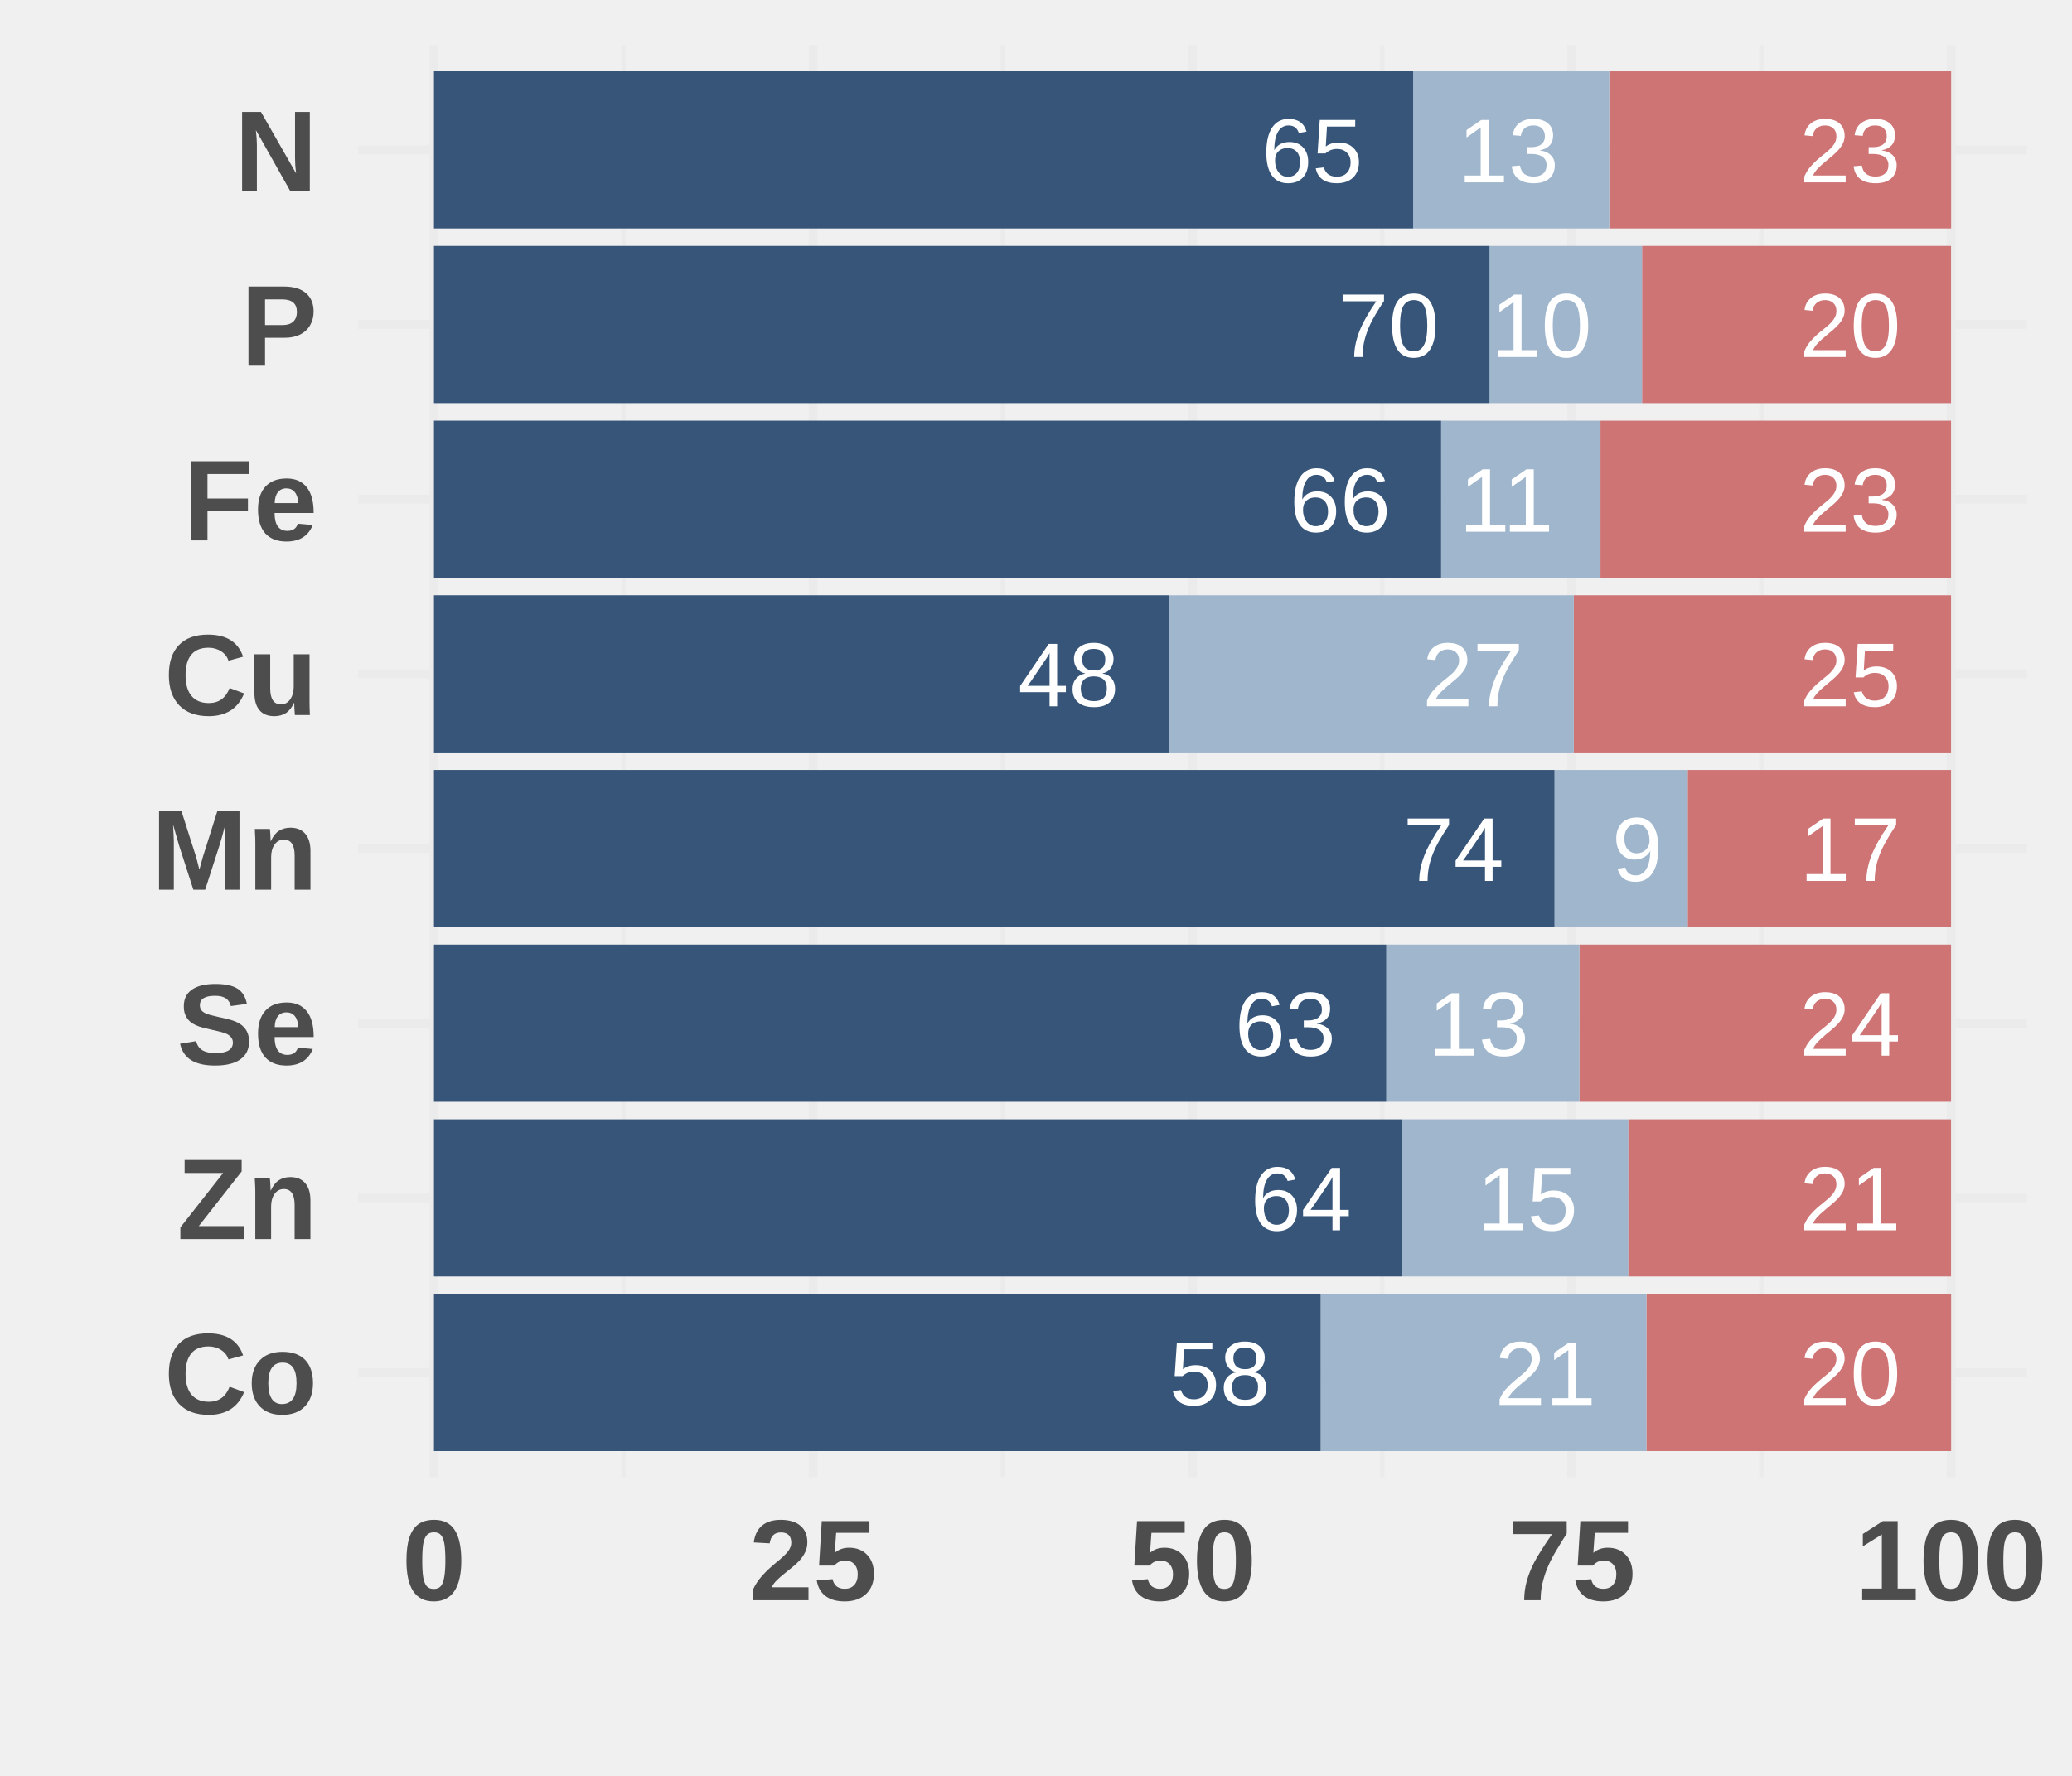
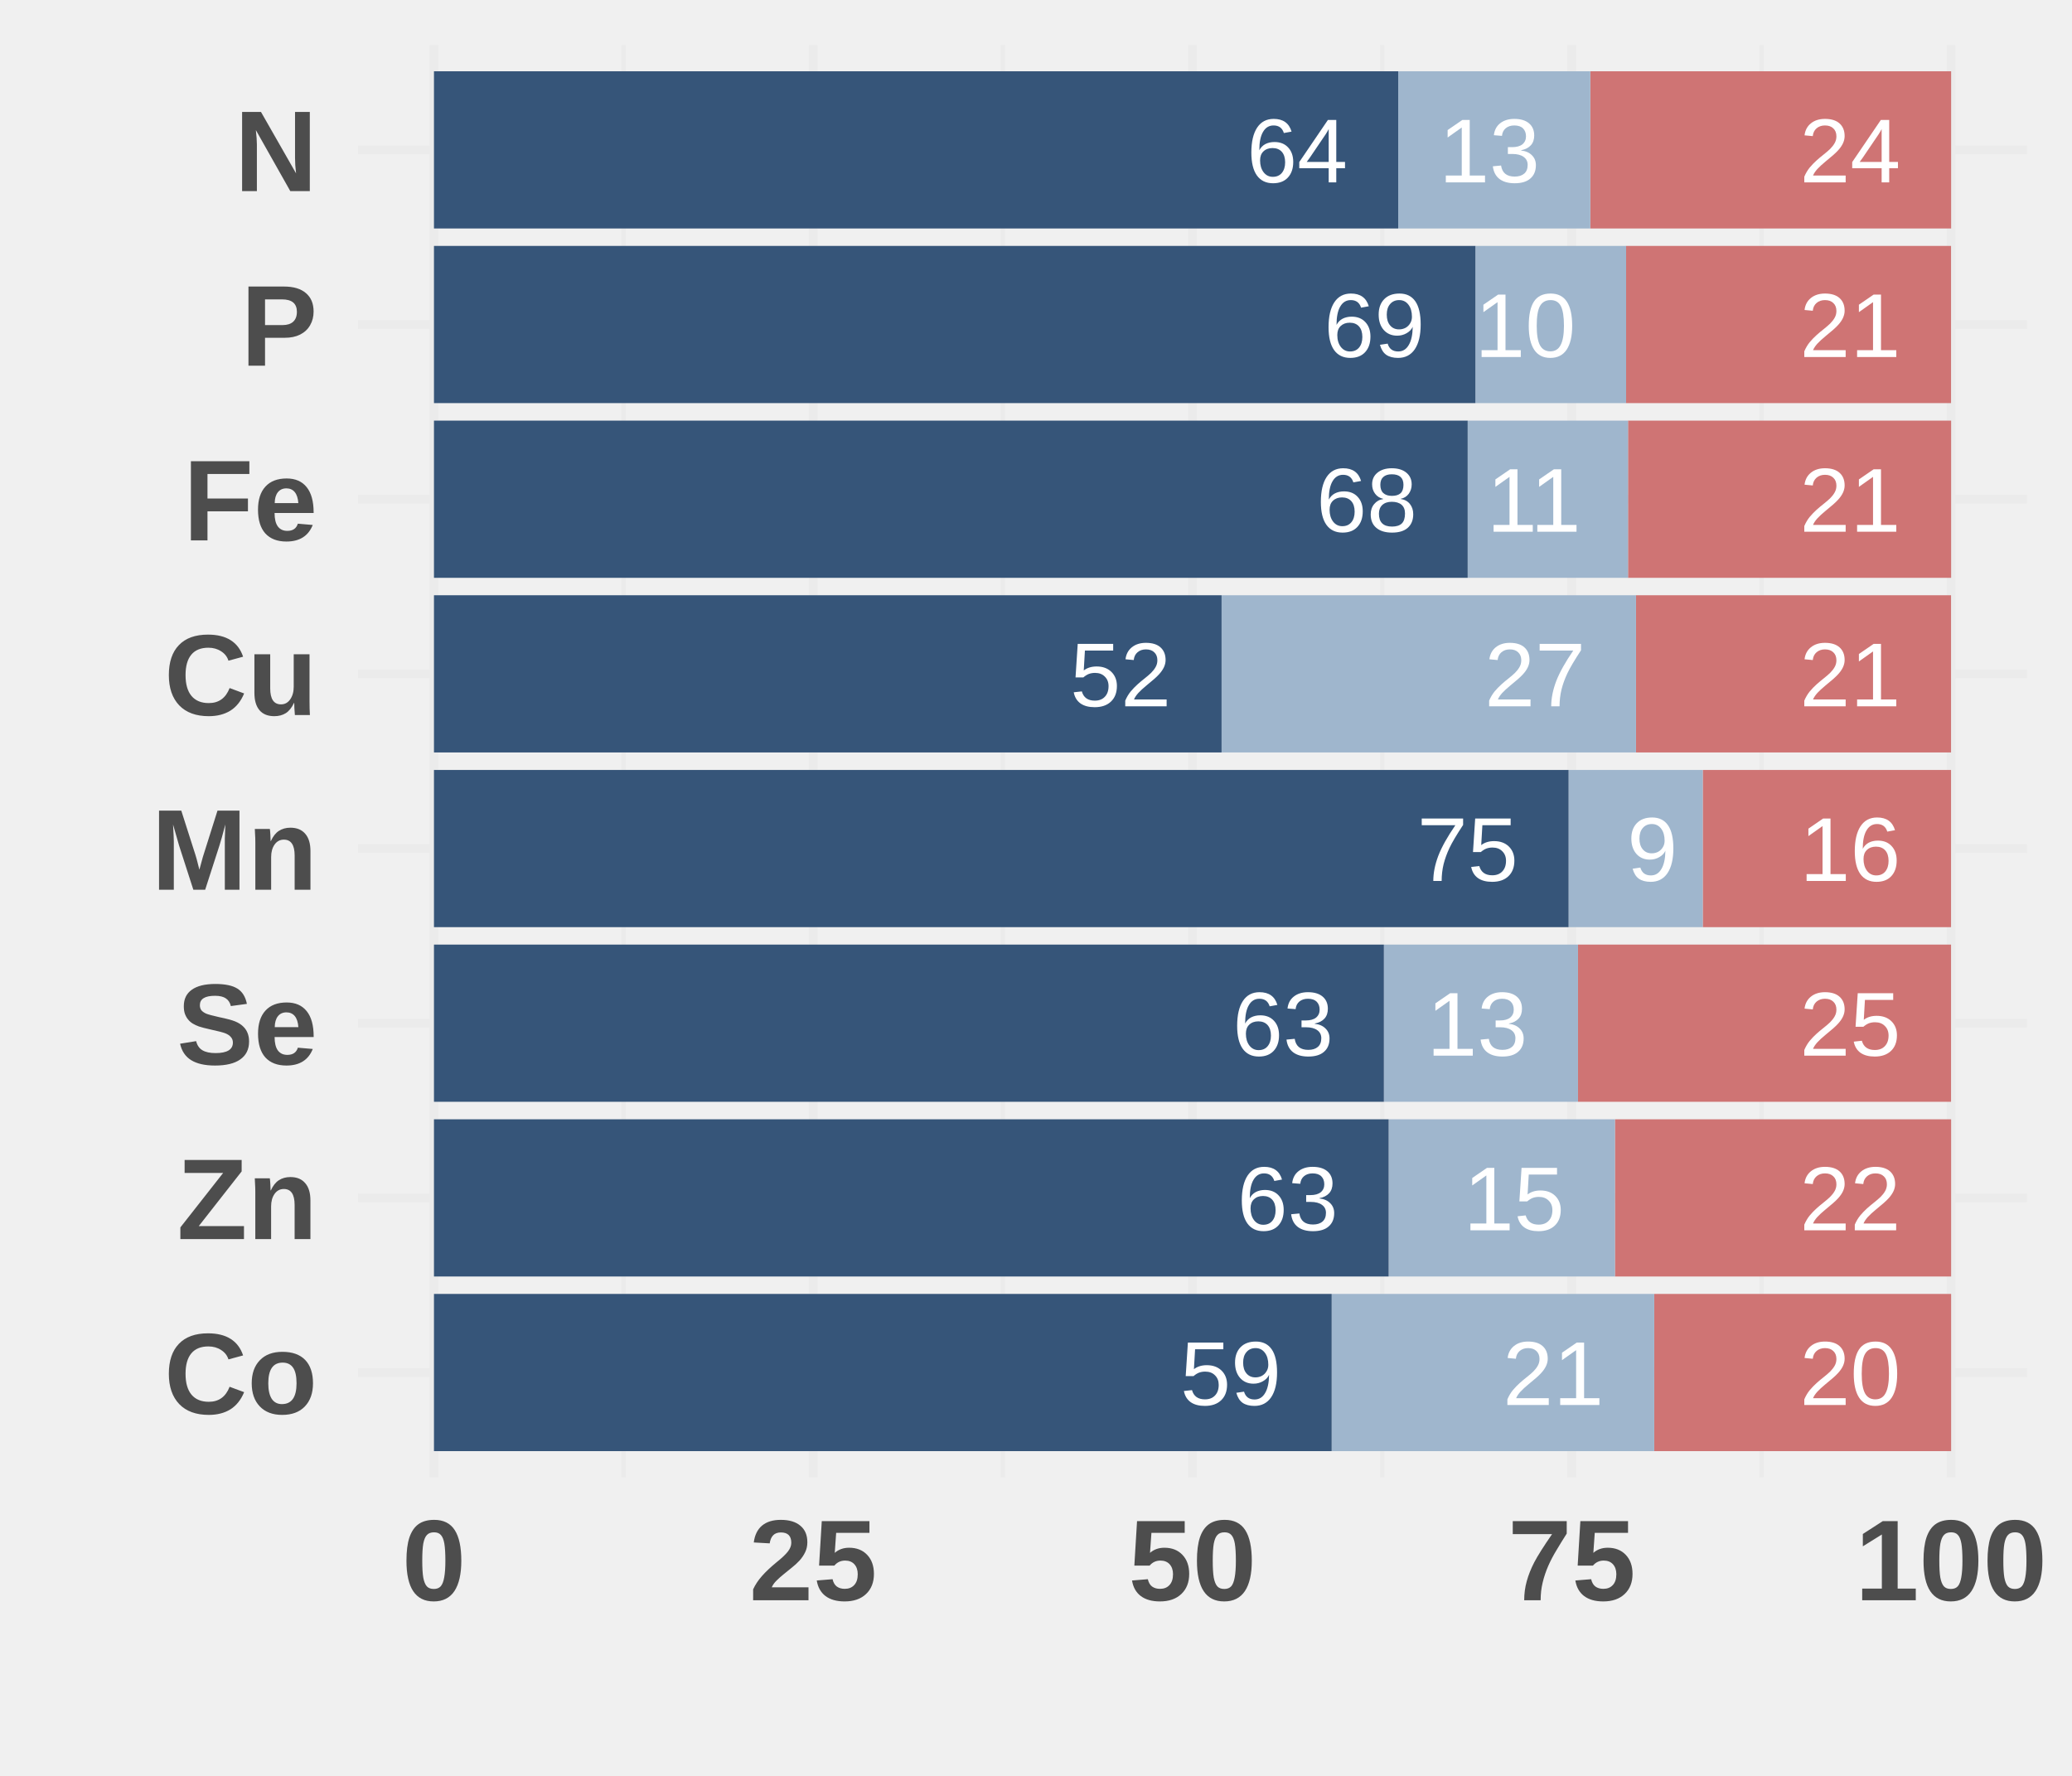
<svg xmlns="http://www.w3.org/2000/svg" class="svglite" width="252.00pt" height="216.00pt" viewBox="0 0 252.00 216.00">
  <defs>
    <style type="text/css">
    .svglite line, .svglite polyline, .svglite polygon, .svglite path, .svglite rect, .svglite circle {
      fill: none;
      stroke: #000000;
      stroke-linecap: round;
      stroke-linejoin: round;
      stroke-miterlimit: 10.00;
    }
    .svglite text {
      white-space: pre;
    }
  </style>
  </defs>
  <rect width="100%" height="100%" style="stroke: none; fill: none;" />
  <defs>
    <clipPath id="cpMC4wMHwyNTIuMDB8MC4wMHwyMTYuMDA=">
      <rect x="0.00" y="0.00" width="252.00" height="216.00" />
    </clipPath>
  </defs>
  <g clip-path="url(#cpMC4wMHwyNTIuMDB8MC4wMHwyMTYuMDA=)">
</g>
  <defs>
    <clipPath id="cpNDMuNTV8MjQ2LjUyfDUuNDh8MTc5LjY5">
      <rect x="43.55" y="5.48" width="202.97" height="174.21" />
    </clipPath>
  </defs>
  <g clip-path="url(#cpNDMuNTV8MjQ2LjUyfDUuNDh8MTc5LjY5)">
    <polyline points="75.84,179.69 75.84,5.48 " style="stroke-width: 0.53; stroke: #EBEBEB; stroke-linecap: butt;" />
    <polyline points="121.97,179.69 121.97,5.48 " style="stroke-width: 0.53; stroke: #EBEBEB; stroke-linecap: butt;" />
    <polyline points="168.10,179.69 168.10,5.48 " style="stroke-width: 0.53; stroke: #EBEBEB; stroke-linecap: butt;" />
    <polyline points="214.23,179.69 214.23,5.48 " style="stroke-width: 0.53; stroke: #EBEBEB; stroke-linecap: butt;" />
    <polyline points="43.55,166.94 246.52,166.94 " style="stroke-width: 1.07; stroke: #EBEBEB; stroke-linecap: butt;" />
    <polyline points="43.55,145.70 246.52,145.70 " style="stroke-width: 1.07; stroke: #EBEBEB; stroke-linecap: butt;" />
    <polyline points="43.55,124.45 246.52,124.45 " style="stroke-width: 1.07; stroke: #EBEBEB; stroke-linecap: butt;" />
    <polyline points="43.55,103.21 246.52,103.21 " style="stroke-width: 1.07; stroke: #EBEBEB; stroke-linecap: butt;" />
    <polyline points="43.55,81.96 246.52,81.96 " style="stroke-width: 1.07; stroke: #EBEBEB; stroke-linecap: butt;" />
    <polyline points="43.55,60.72 246.52,60.72 " style="stroke-width: 1.07; stroke: #EBEBEB; stroke-linecap: butt;" />
    <polyline points="43.55,39.47 246.52,39.47 " style="stroke-width: 1.07; stroke: #EBEBEB; stroke-linecap: butt;" />
    <polyline points="43.55,18.23 246.52,18.23 " style="stroke-width: 1.07; stroke: #EBEBEB; stroke-linecap: butt;" />
    <polyline points="52.78,179.69 52.78,5.48 " style="stroke-width: 1.07; stroke: #EBEBEB; stroke-linecap: butt;" />
    <polyline points="98.90,179.69 98.90,5.48 " style="stroke-width: 1.07; stroke: #EBEBEB; stroke-linecap: butt;" />
    <polyline points="145.03,179.69 145.03,5.48 " style="stroke-width: 1.07; stroke: #EBEBEB; stroke-linecap: butt;" />
    <polyline points="191.16,179.69 191.16,5.48 " style="stroke-width: 1.07; stroke: #EBEBEB; stroke-linecap: butt;" />
    <polyline points="237.29,179.69 237.29,5.48 " style="stroke-width: 1.07; stroke: #EBEBEB; stroke-linecap: butt;" />
-     <rect x="195.72" y="8.67" width="41.58" height="19.12" style="stroke-width: 1.07; stroke: none; stroke-linecap: square; stroke-linejoin: miter; fill: #CF7474;" />
-     <rect x="199.71" y="29.91" width="37.58" height="19.12" style="stroke-width: 1.07; stroke: none; stroke-linecap: square; stroke-linejoin: miter; fill: #CF7474;" />
-     <rect x="194.65" y="51.16" width="42.64" height="19.12" style="stroke-width: 1.07; stroke: none; stroke-linecap: square; stroke-linejoin: miter; fill: #CF7474;" />
-     <rect x="191.40" y="72.40" width="45.89" height="19.12" style="stroke-width: 1.07; stroke: none; stroke-linecap: square; stroke-linejoin: miter; fill: #CF7474;" />
-     <rect x="205.26" y="93.65" width="32.03" height="19.12" style="stroke-width: 1.07; stroke: none; stroke-linecap: square; stroke-linejoin: miter; fill: #CF7474;" />
-     <rect x="192.09" y="114.89" width="45.20" height="19.12" style="stroke-width: 1.07; stroke: none; stroke-linecap: square; stroke-linejoin: miter; fill: #CF7474;" />
-     <rect x="198.02" y="136.14" width="39.27" height="19.12" style="stroke-width: 1.07; stroke: none; stroke-linecap: square; stroke-linejoin: miter; fill: #CF7474;" />
-     <rect x="200.24" y="157.38" width="37.06" height="19.12" style="stroke-width: 1.07; stroke: none; stroke-linecap: square; stroke-linejoin: miter; fill: #CF7474;" />
-     <rect x="171.87" y="8.67" width="23.85" height="19.12" style="stroke-width: 1.07; stroke: none; stroke-linecap: square; stroke-linejoin: miter; fill: #9FB6CD;" />
-     <rect x="181.14" y="29.91" width="18.57" height="19.12" style="stroke-width: 1.07; stroke: none; stroke-linecap: square; stroke-linejoin: miter; fill: #9FB6CD;" />
-     <rect x="175.26" y="51.16" width="19.39" height="19.12" style="stroke-width: 1.07; stroke: none; stroke-linecap: square; stroke-linejoin: miter; fill: #9FB6CD;" />
-     <rect x="142.23" y="72.40" width="49.17" height="19.12" style="stroke-width: 1.07; stroke: none; stroke-linecap: square; stroke-linejoin: miter; fill: #9FB6CD;" />
-     <rect x="189.05" y="93.65" width="16.21" height="19.12" style="stroke-width: 1.07; stroke: none; stroke-linecap: square; stroke-linejoin: miter; fill: #9FB6CD;" />
-     <rect x="168.60" y="114.89" width="23.49" height="19.12" style="stroke-width: 1.07; stroke: none; stroke-linecap: square; stroke-linejoin: miter; fill: #9FB6CD;" />
-     <rect x="170.51" y="136.14" width="27.52" height="19.12" style="stroke-width: 1.07; stroke: none; stroke-linecap: square; stroke-linejoin: miter; fill: #9FB6CD;" />
-     <rect x="160.62" y="157.38" width="39.62" height="19.12" style="stroke-width: 1.07; stroke: none; stroke-linecap: square; stroke-linejoin: miter; fill: #9FB6CD;" />
-     <rect x="52.78" y="8.67" width="119.09" height="19.12" style="stroke-width: 1.07; stroke: none; stroke-linecap: square; stroke-linejoin: miter; fill: #365579;" />
-     <rect x="52.78" y="29.91" width="128.37" height="19.12" style="stroke-width: 1.07; stroke: none; stroke-linecap: square; stroke-linejoin: miter; fill: #365579;" />
-     <rect x="52.78" y="51.16" width="122.49" height="19.12" style="stroke-width: 1.07; stroke: none; stroke-linecap: square; stroke-linejoin: miter; fill: #365579;" />
-     <rect x="52.78" y="72.40" width="89.45" height="19.12" style="stroke-width: 1.07; stroke: none; stroke-linecap: square; stroke-linejoin: miter; fill: #365579;" />
-     <rect x="52.78" y="93.65" width="136.28" height="19.12" style="stroke-width: 1.07; stroke: none; stroke-linecap: square; stroke-linejoin: miter; fill: #365579;" />
-     <rect x="52.78" y="114.89" width="115.82" height="19.12" style="stroke-width: 1.07; stroke: none; stroke-linecap: square; stroke-linejoin: miter; fill: #365579;" />
-     <rect x="52.78" y="136.14" width="117.73" height="19.12" style="stroke-width: 1.07; stroke: none; stroke-linecap: square; stroke-linejoin: miter; fill: #365579;" />
-     <rect x="52.78" y="157.38" width="107.84" height="19.12" style="stroke-width: 1.07; stroke: none; stroke-linecap: square; stroke-linejoin: miter; fill: #365579;" />
-     <text x="231.16" y="22.18" text-anchor="end" style="font-size: 11.04px;fill: #FFFFFF; font-family: &quot;Arial&quot;;" textLength="12.27px" lengthAdjust="spacingAndGlyphs">23</text>
-     <text x="231.16" y="43.42" text-anchor="end" style="font-size: 11.04px;fill: #FFFFFF; font-family: &quot;Arial&quot;;" textLength="12.27px" lengthAdjust="spacingAndGlyphs">20</text>
-     <text x="231.16" y="64.67" text-anchor="end" style="font-size: 11.04px;fill: #FFFFFF; font-family: &quot;Arial&quot;;" textLength="12.27px" lengthAdjust="spacingAndGlyphs">23</text>
-     <text x="231.16" y="85.91" text-anchor="end" style="font-size: 11.04px;fill: #FFFFFF; font-family: &quot;Arial&quot;;" textLength="12.27px" lengthAdjust="spacingAndGlyphs">25</text>
-     <text x="231.16" y="107.15" text-anchor="end" style="font-size: 11.04px;fill: #FFFFFF; font-family: &quot;Arial&quot;;" textLength="12.27px" lengthAdjust="spacingAndGlyphs">17</text>
-     <text x="231.16" y="128.40" text-anchor="end" style="font-size: 11.04px;fill: #FFFFFF; font-family: &quot;Arial&quot;;" textLength="12.27px" lengthAdjust="spacingAndGlyphs">24</text>
-     <text x="231.16" y="149.64" text-anchor="end" style="font-size: 11.04px;fill: #FFFFFF; font-family: &quot;Arial&quot;;" textLength="12.27px" lengthAdjust="spacingAndGlyphs">21</text>
+     <rect x="193.41" y="8.67" width="43.89" height="19.12" style="stroke-width: 1.07; stroke: none; stroke-linecap: square; stroke-linejoin: miter; fill: #CF7474;" />
+     <rect x="197.76" y="29.91" width="39.53" height="19.12" style="stroke-width: 1.07; stroke: none; stroke-linecap: square; stroke-linejoin: miter; fill: #CF7474;" />
+     <rect x="198.00" y="51.16" width="39.30" height="19.12" style="stroke-width: 1.07; stroke: none; stroke-linecap: square; stroke-linejoin: miter; fill: #CF7474;" />
+     <rect x="198.96" y="72.40" width="38.33" height="19.12" style="stroke-width: 1.07; stroke: none; stroke-linecap: square; stroke-linejoin: miter; fill: #CF7474;" />
+     <rect x="207.09" y="93.65" width="30.20" height="19.12" style="stroke-width: 1.07; stroke: none; stroke-linecap: square; stroke-linejoin: miter; fill: #CF7474;" />
+     <rect x="191.92" y="114.89" width="45.37" height="19.12" style="stroke-width: 1.07; stroke: none; stroke-linecap: square; stroke-linejoin: miter; fill: #CF7474;" />
+     <rect x="196.41" y="136.14" width="40.89" height="19.12" style="stroke-width: 1.07; stroke: none; stroke-linecap: square; stroke-linejoin: miter; fill: #CF7474;" />
+     <rect x="201.19" y="157.38" width="36.11" height="19.12" style="stroke-width: 1.07; stroke: none; stroke-linecap: square; stroke-linejoin: miter; fill: #CF7474;" />
+     <rect x="170.05" y="8.67" width="23.36" height="19.12" style="stroke-width: 1.07; stroke: none; stroke-linecap: square; stroke-linejoin: miter; fill: #9FB6CD;" />
+     <rect x="179.44" y="29.91" width="18.33" height="19.12" style="stroke-width: 1.07; stroke: none; stroke-linecap: square; stroke-linejoin: miter; fill: #9FB6CD;" />
+     <rect x="178.49" y="51.16" width="19.51" height="19.12" style="stroke-width: 1.07; stroke: none; stroke-linecap: square; stroke-linejoin: miter; fill: #9FB6CD;" />
+     <rect x="148.57" y="72.40" width="50.40" height="19.12" style="stroke-width: 1.07; stroke: none; stroke-linecap: square; stroke-linejoin: miter; fill: #9FB6CD;" />
+     <rect x="190.76" y="93.65" width="16.33" height="19.12" style="stroke-width: 1.07; stroke: none; stroke-linecap: square; stroke-linejoin: miter; fill: #9FB6CD;" />
+     <rect x="168.31" y="114.89" width="23.61" height="19.12" style="stroke-width: 1.07; stroke: none; stroke-linecap: square; stroke-linejoin: miter; fill: #9FB6CD;" />
+     <rect x="168.89" y="136.14" width="27.52" height="19.12" style="stroke-width: 1.07; stroke: none; stroke-linecap: square; stroke-linejoin: miter; fill: #9FB6CD;" />
+     <rect x="161.96" y="157.38" width="39.23" height="19.12" style="stroke-width: 1.07; stroke: none; stroke-linecap: square; stroke-linejoin: miter; fill: #9FB6CD;" />
+     <rect x="52.78" y="8.67" width="117.27" height="19.12" style="stroke-width: 1.07; stroke: none; stroke-linecap: square; stroke-linejoin: miter; fill: #365579;" />
+     <rect x="52.78" y="29.91" width="126.66" height="19.12" style="stroke-width: 1.07; stroke: none; stroke-linecap: square; stroke-linejoin: miter; fill: #365579;" />
+     <rect x="52.78" y="51.16" width="125.72" height="19.12" style="stroke-width: 1.07; stroke: none; stroke-linecap: square; stroke-linejoin: miter; fill: #365579;" />
+     <rect x="52.78" y="72.40" width="95.79" height="19.12" style="stroke-width: 1.07; stroke: none; stroke-linecap: square; stroke-linejoin: miter; fill: #365579;" />
+     <rect x="52.78" y="93.65" width="137.99" height="19.12" style="stroke-width: 1.07; stroke: none; stroke-linecap: square; stroke-linejoin: miter; fill: #365579;" />
+     <rect x="52.78" y="114.89" width="115.53" height="19.12" style="stroke-width: 1.07; stroke: none; stroke-linecap: square; stroke-linejoin: miter; fill: #365579;" />
+     <rect x="52.78" y="136.14" width="116.11" height="19.12" style="stroke-width: 1.07; stroke: none; stroke-linecap: square; stroke-linejoin: miter; fill: #365579;" />
+     <rect x="52.78" y="157.38" width="109.18" height="19.12" style="stroke-width: 1.07; stroke: none; stroke-linecap: square; stroke-linejoin: miter; fill: #365579;" />
+     <text x="231.16" y="22.18" text-anchor="end" style="font-size: 11.04px;fill: #FFFFFF; font-family: &quot;Arial&quot;;" textLength="12.27px" lengthAdjust="spacingAndGlyphs">24</text>
+     <text x="231.16" y="43.42" text-anchor="end" style="font-size: 11.04px;fill: #FFFFFF; font-family: &quot;Arial&quot;;" textLength="12.27px" lengthAdjust="spacingAndGlyphs">21</text>
+     <text x="231.16" y="64.67" text-anchor="end" style="font-size: 11.04px;fill: #FFFFFF; font-family: &quot;Arial&quot;;" textLength="12.27px" lengthAdjust="spacingAndGlyphs">21</text>
+     <text x="231.16" y="85.91" text-anchor="end" style="font-size: 11.04px;fill: #FFFFFF; font-family: &quot;Arial&quot;;" textLength="12.27px" lengthAdjust="spacingAndGlyphs">21</text>
+     <text x="231.16" y="107.15" text-anchor="end" style="font-size: 11.04px;fill: #FFFFFF; font-family: &quot;Arial&quot;;" textLength="12.27px" lengthAdjust="spacingAndGlyphs">16</text>
+     <text x="231.16" y="128.40" text-anchor="end" style="font-size: 11.04px;fill: #FFFFFF; font-family: &quot;Arial&quot;;" textLength="12.27px" lengthAdjust="spacingAndGlyphs">25</text>
+     <text x="231.16" y="149.64" text-anchor="end" style="font-size: 11.04px;fill: #FFFFFF; font-family: &quot;Arial&quot;;" textLength="12.27px" lengthAdjust="spacingAndGlyphs">22</text>
    <text x="231.16" y="170.89" text-anchor="end" style="font-size: 11.04px;fill: #FFFFFF; font-family: &quot;Arial&quot;;" textLength="12.27px" lengthAdjust="spacingAndGlyphs">20</text>
-     <text x="189.58" y="22.18" text-anchor="end" style="font-size: 11.04px;fill: #FFFFFF; font-family: &quot;Arial&quot;;" textLength="12.27px" lengthAdjust="spacingAndGlyphs">13</text>
-     <text x="193.58" y="43.42" text-anchor="end" style="font-size: 11.04px;fill: #FFFFFF; font-family: &quot;Arial&quot;;" textLength="12.27px" lengthAdjust="spacingAndGlyphs">10</text>
-     <text x="188.93" y="64.67" text-anchor="end" style="font-size: 11.04px;fill: #FFFFFF; font-family: &quot;Arial&quot;;" textLength="11.45px" lengthAdjust="spacingAndGlyphs">11</text>
-     <text x="185.27" y="85.91" text-anchor="end" style="font-size: 11.04px;fill: #FFFFFF; font-family: &quot;Arial&quot;;" textLength="12.27px" lengthAdjust="spacingAndGlyphs">27</text>
-     <text x="202.20" y="107.15" text-anchor="end" style="font-size: 11.04px;fill: #FFFFFF; font-family: &quot;Arial&quot;;" textLength="6.13px" lengthAdjust="spacingAndGlyphs">9</text>
-     <text x="185.96" y="128.40" text-anchor="end" style="font-size: 11.04px;fill: #FFFFFF; font-family: &quot;Arial&quot;;" textLength="12.27px" lengthAdjust="spacingAndGlyphs">13</text>
-     <text x="191.89" y="149.64" text-anchor="end" style="font-size: 11.04px;fill: #FFFFFF; font-family: &quot;Arial&quot;;" textLength="12.27px" lengthAdjust="spacingAndGlyphs">15</text>
-     <text x="194.10" y="170.89" text-anchor="end" style="font-size: 11.04px;fill: #FFFFFF; font-family: &quot;Arial&quot;;" textLength="12.27px" lengthAdjust="spacingAndGlyphs">21</text>
-     <text x="165.73" y="22.18" text-anchor="end" style="font-size: 11.04px;fill: #FFFFFF; font-family: &quot;Arial&quot;;" textLength="12.27px" lengthAdjust="spacingAndGlyphs">65</text>
-     <text x="175.01" y="43.42" text-anchor="end" style="font-size: 11.04px;fill: #FFFFFF; font-family: &quot;Arial&quot;;" textLength="12.27px" lengthAdjust="spacingAndGlyphs">70</text>
-     <text x="169.13" y="64.67" text-anchor="end" style="font-size: 11.04px;fill: #FFFFFF; font-family: &quot;Arial&quot;;" textLength="12.27px" lengthAdjust="spacingAndGlyphs">66</text>
-     <text x="136.10" y="85.91" text-anchor="end" style="font-size: 11.04px;fill: #FFFFFF; font-family: &quot;Arial&quot;;" textLength="12.27px" lengthAdjust="spacingAndGlyphs">48</text>
-     <text x="182.92" y="107.15" text-anchor="end" style="font-size: 11.04px;fill: #FFFFFF; font-family: &quot;Arial&quot;;" textLength="12.27px" lengthAdjust="spacingAndGlyphs">74</text>
-     <text x="162.46" y="128.40" text-anchor="end" style="font-size: 11.04px;fill: #FFFFFF; font-family: &quot;Arial&quot;;" textLength="12.27px" lengthAdjust="spacingAndGlyphs">63</text>
-     <text x="164.37" y="149.64" text-anchor="end" style="font-size: 11.04px;fill: #FFFFFF; font-family: &quot;Arial&quot;;" textLength="12.27px" lengthAdjust="spacingAndGlyphs">64</text>
-     <text x="154.49" y="170.89" text-anchor="end" style="font-size: 11.04px;fill: #FFFFFF; font-family: &quot;Arial&quot;;" textLength="12.27px" lengthAdjust="spacingAndGlyphs">58</text>
+     <text x="187.28" y="22.18" text-anchor="end" style="font-size: 11.04px;fill: #FFFFFF; font-family: &quot;Arial&quot;;" textLength="12.27px" lengthAdjust="spacingAndGlyphs">13</text>
+     <text x="191.63" y="43.42" text-anchor="end" style="font-size: 11.04px;fill: #FFFFFF; font-family: &quot;Arial&quot;;" textLength="12.27px" lengthAdjust="spacingAndGlyphs">10</text>
+     <text x="192.27" y="64.67" text-anchor="end" style="font-size: 11.04px;fill: #FFFFFF; font-family: &quot;Arial&quot;;" textLength="11.45px" lengthAdjust="spacingAndGlyphs">11</text>
+     <text x="192.83" y="85.91" text-anchor="end" style="font-size: 11.04px;fill: #FFFFFF; font-family: &quot;Arial&quot;;" textLength="12.27px" lengthAdjust="spacingAndGlyphs">27</text>
+     <text x="204.03" y="107.15" text-anchor="end" style="font-size: 11.04px;fill: #FFFFFF; font-family: &quot;Arial&quot;;" textLength="6.13px" lengthAdjust="spacingAndGlyphs">9</text>
+     <text x="185.79" y="128.40" text-anchor="end" style="font-size: 11.04px;fill: #FFFFFF; font-family: &quot;Arial&quot;;" textLength="12.27px" lengthAdjust="spacingAndGlyphs">13</text>
+     <text x="190.27" y="149.64" text-anchor="end" style="font-size: 11.04px;fill: #FFFFFF; font-family: &quot;Arial&quot;;" textLength="12.27px" lengthAdjust="spacingAndGlyphs">15</text>
+     <text x="195.05" y="170.89" text-anchor="end" style="font-size: 11.04px;fill: #FFFFFF; font-family: &quot;Arial&quot;;" textLength="12.27px" lengthAdjust="spacingAndGlyphs">21</text>
+     <text x="163.91" y="22.18" text-anchor="end" style="font-size: 11.04px;fill: #FFFFFF; font-family: &quot;Arial&quot;;" textLength="12.27px" lengthAdjust="spacingAndGlyphs">64</text>
+     <text x="173.30" y="43.42" text-anchor="end" style="font-size: 11.04px;fill: #FFFFFF; font-family: &quot;Arial&quot;;" textLength="12.27px" lengthAdjust="spacingAndGlyphs">69</text>
+     <text x="172.36" y="64.67" text-anchor="end" style="font-size: 11.04px;fill: #FFFFFF; font-family: &quot;Arial&quot;;" textLength="12.27px" lengthAdjust="spacingAndGlyphs">68</text>
+     <text x="142.43" y="85.91" text-anchor="end" style="font-size: 11.04px;fill: #FFFFFF; font-family: &quot;Arial&quot;;" textLength="12.27px" lengthAdjust="spacingAndGlyphs">52</text>
+     <text x="184.63" y="107.15" text-anchor="end" style="font-size: 11.04px;fill: #FFFFFF; font-family: &quot;Arial&quot;;" textLength="12.27px" lengthAdjust="spacingAndGlyphs">75</text>
+     <text x="162.18" y="128.40" text-anchor="end" style="font-size: 11.04px;fill: #FFFFFF; font-family: &quot;Arial&quot;;" textLength="12.27px" lengthAdjust="spacingAndGlyphs">63</text>
+     <text x="162.75" y="149.64" text-anchor="end" style="font-size: 11.04px;fill: #FFFFFF; font-family: &quot;Arial&quot;;" textLength="12.27px" lengthAdjust="spacingAndGlyphs">63</text>
+     <text x="155.83" y="170.89" text-anchor="end" style="font-size: 11.04px;fill: #FFFFFF; font-family: &quot;Arial&quot;;" textLength="12.27px" lengthAdjust="spacingAndGlyphs">59</text>
  </g>
  <g clip-path="url(#cpMC4wMHwyNTIuMDB8MC4wMHwyMTYuMDA=)">
    <text x="38.62" y="171.95" text-anchor="end" style="font-size: 14.00px; font-weight: bold;fill: #4D4D4D; font-family: &quot;Arial&quot;;" textLength="18.66px" lengthAdjust="spacingAndGlyphs">Co</text>
    <text x="38.62" y="150.71" text-anchor="end" style="font-size: 14.00px; font-weight: bold;fill: #4D4D4D; font-family: &quot;Arial&quot;;" textLength="17.09px" lengthAdjust="spacingAndGlyphs">Zn</text>
    <text x="38.62" y="129.46" text-anchor="end" style="font-size: 14.00px; font-weight: bold;fill: #4D4D4D; font-family: &quot;Arial&quot;;" textLength="17.12px" lengthAdjust="spacingAndGlyphs">Se</text>
    <text x="38.62" y="108.22" text-anchor="end" style="font-size: 14.00px; font-weight: bold;fill: #4D4D4D; font-family: &quot;Arial&quot;;" textLength="20.20px" lengthAdjust="spacingAndGlyphs">Mn</text>
    <text x="38.62" y="86.97" text-anchor="end" style="font-size: 14.00px; font-weight: bold;fill: #4D4D4D; font-family: &quot;Arial&quot;;" textLength="18.66px" lengthAdjust="spacingAndGlyphs">Cu</text>
    <text x="38.62" y="65.73" text-anchor="end" style="font-size: 14.00px; font-weight: bold;fill: #4D4D4D; font-family: &quot;Arial&quot;;" textLength="16.33px" lengthAdjust="spacingAndGlyphs">Fe</text>
    <text x="38.62" y="44.48" text-anchor="end" style="font-size: 14.00px; font-weight: bold;fill: #4D4D4D; font-family: &quot;Arial&quot;;" textLength="9.34px" lengthAdjust="spacingAndGlyphs">P</text>
    <text x="38.62" y="23.24" text-anchor="end" style="font-size: 14.00px; font-weight: bold;fill: #4D4D4D; font-family: &quot;Arial&quot;;" textLength="10.11px" lengthAdjust="spacingAndGlyphs">N</text>
    <text x="52.78" y="194.64" text-anchor="middle" style="font-size: 14.00px; font-weight: bold;fill: #4D4D4D; font-family: &quot;Arial&quot;;" textLength="7.78px" lengthAdjust="spacingAndGlyphs">0</text>
    <text x="98.90" y="194.64" text-anchor="middle" style="font-size: 14.00px; font-weight: bold;fill: #4D4D4D; font-family: &quot;Arial&quot;;" textLength="15.57px" lengthAdjust="spacingAndGlyphs">25</text>
    <text x="145.03" y="194.64" text-anchor="middle" style="font-size: 14.00px; font-weight: bold;fill: #4D4D4D; font-family: &quot;Arial&quot;;" textLength="15.57px" lengthAdjust="spacingAndGlyphs">50</text>
    <text x="191.16" y="194.64" text-anchor="middle" style="font-size: 14.00px; font-weight: bold;fill: #4D4D4D; font-family: &quot;Arial&quot;;" textLength="15.57px" lengthAdjust="spacingAndGlyphs">75</text>
    <text x="237.29" y="194.64" text-anchor="middle" style="font-size: 14.00px; font-weight: bold;fill: #4D4D4D; font-family: &quot;Arial&quot;;" textLength="23.35px" lengthAdjust="spacingAndGlyphs">100</text>
  </g>
</svg>
